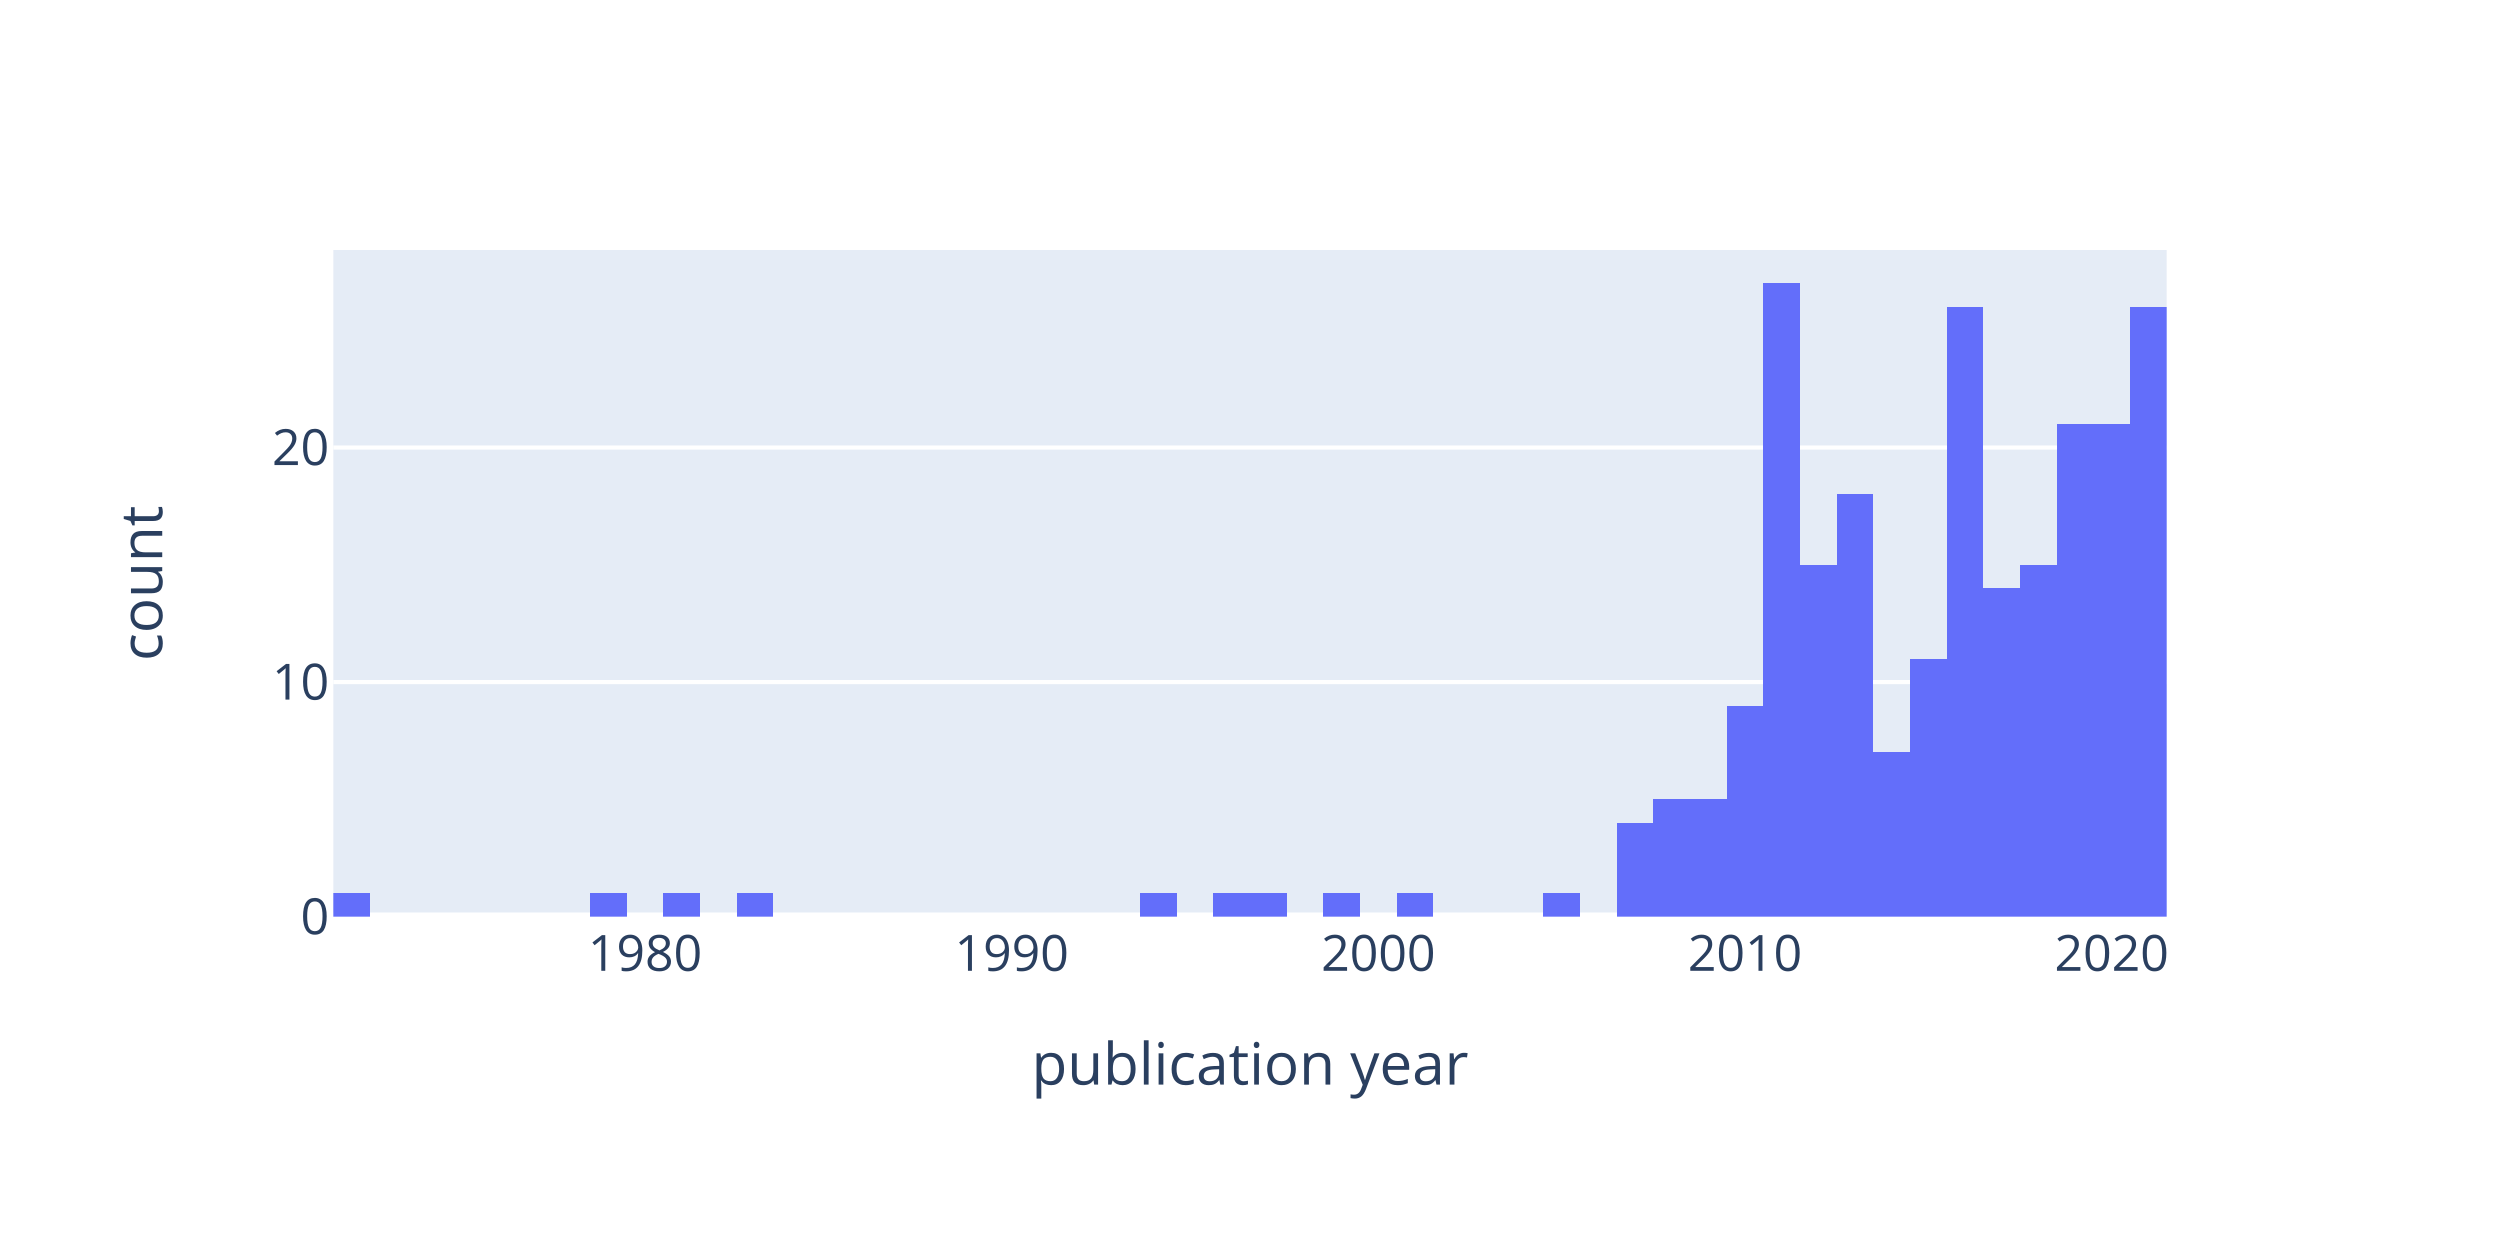
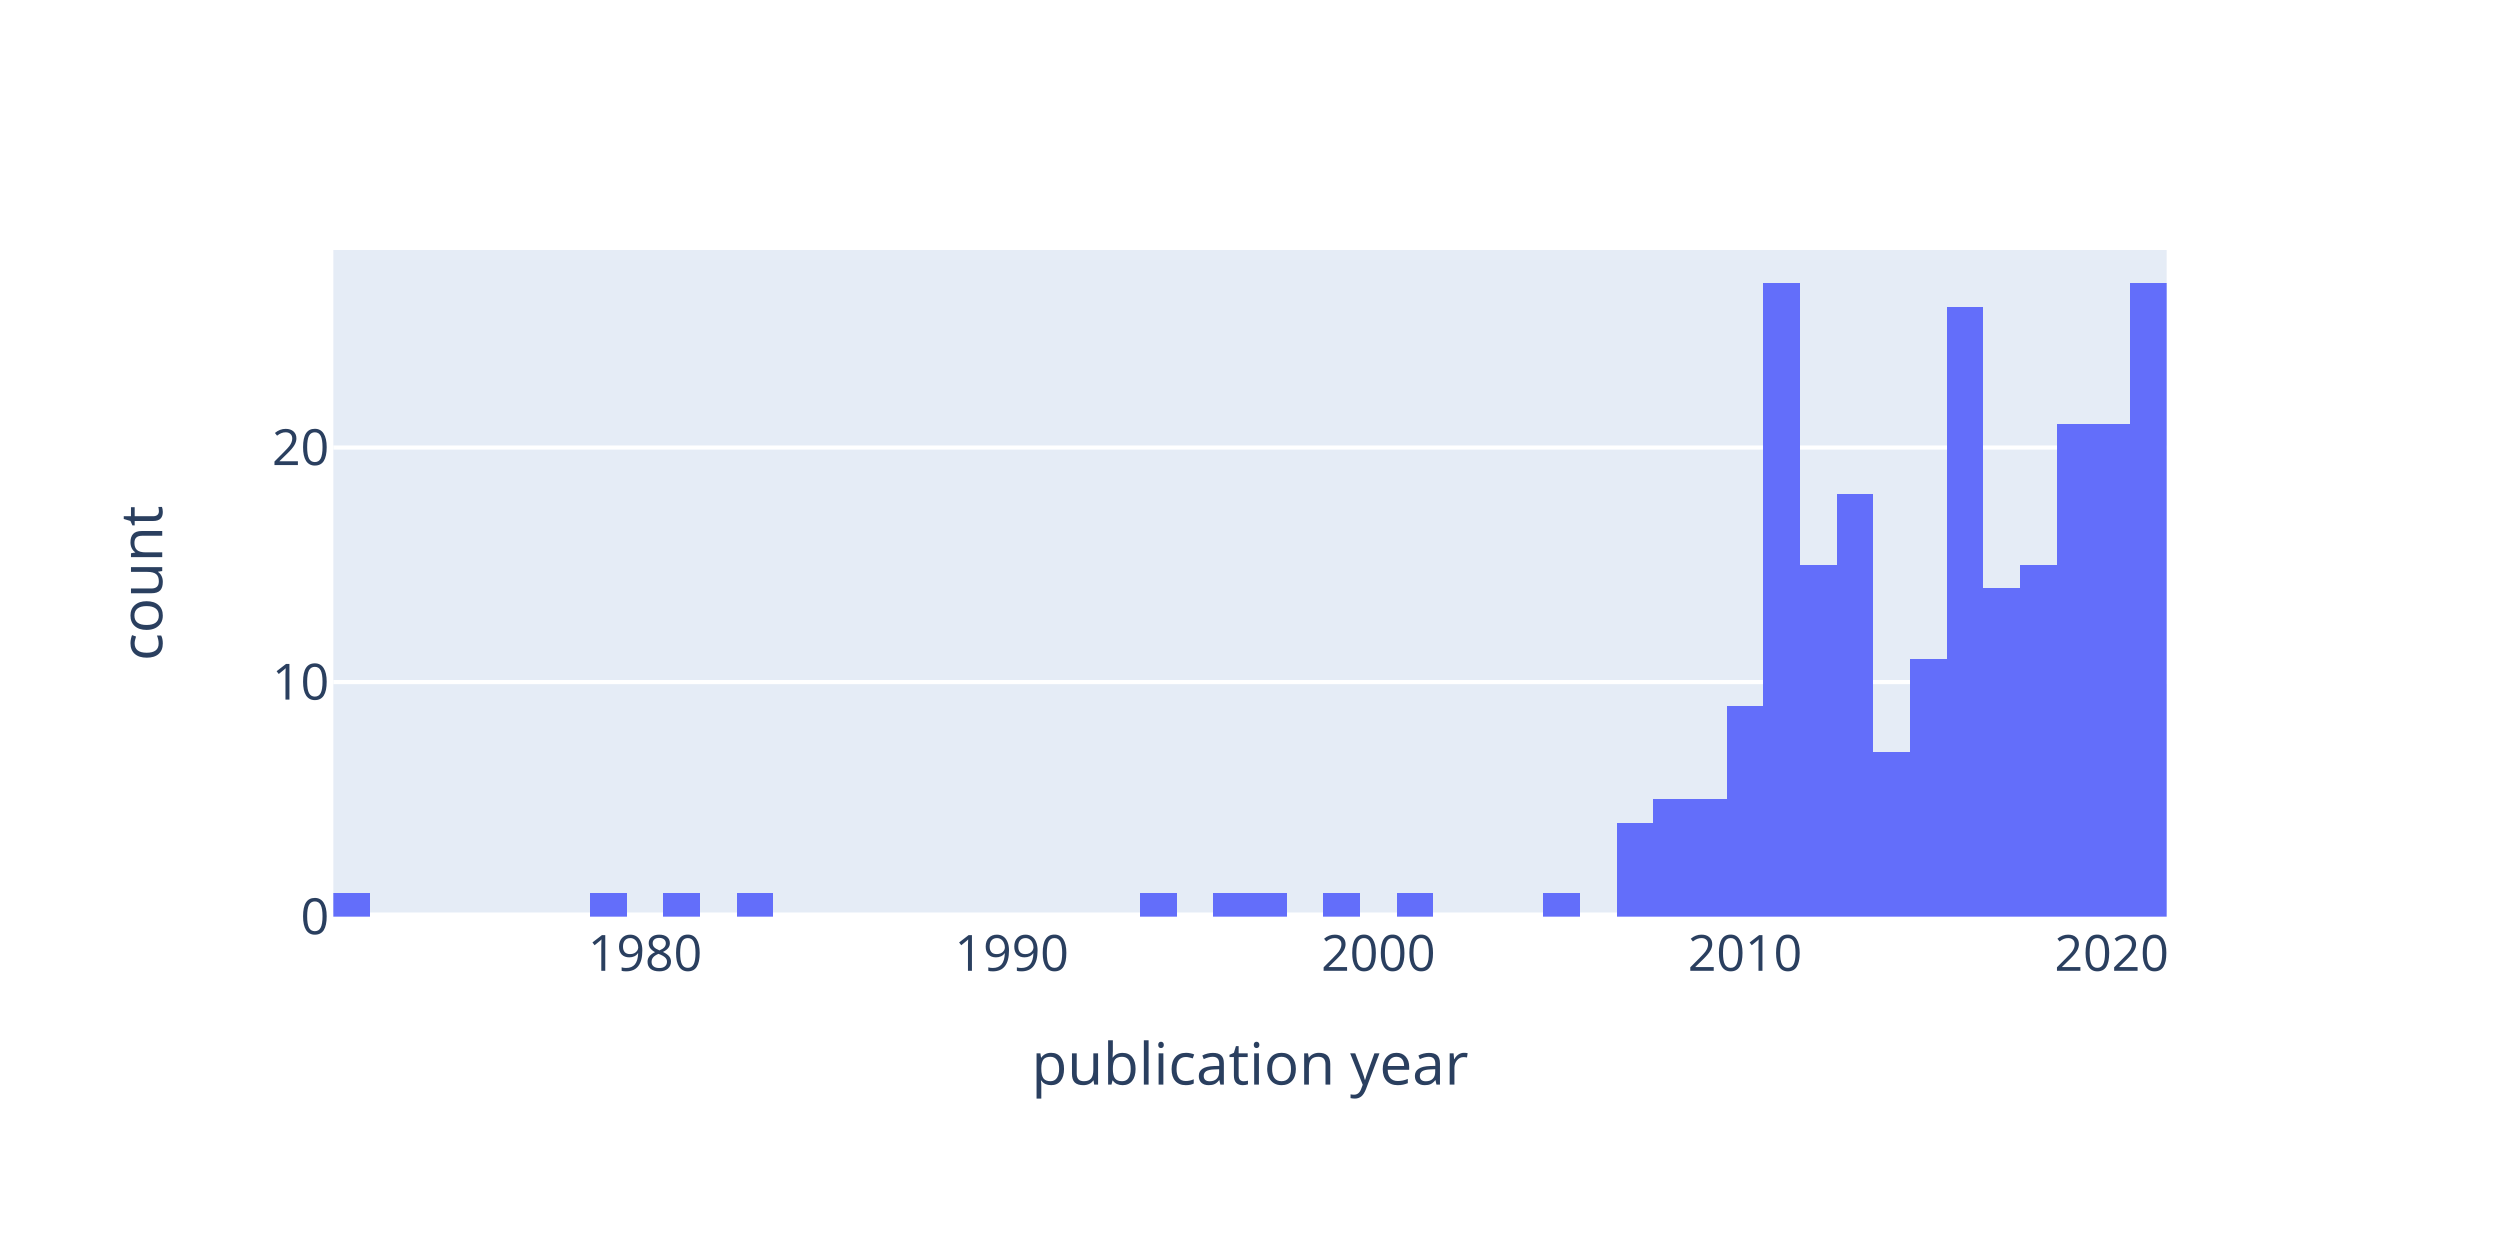
<svg xmlns="http://www.w3.org/2000/svg" class="main-svg" width="600" height="300" style="" viewBox="0 0 600 300">
  <rect x="0" y="0" width="600" height="300" style="fill: rgb(255, 255, 255); fill-opacity: 1;" />
-   <defs id="defs-13b1d2">
+   <defs id="defs-be73a3">
    <g class="clips">
-       <clipPath id="clip13b1d2xyplot" class="plotclip">
+       <clipPath id="clipbe73a3xyplot" class="plotclip">
        <rect width="440" height="160" />
      </clipPath>
-       <clipPath class="axesclip" id="clip13b1d2x">
+       <clipPath class="axesclip" id="clipbe73a3x">
        <rect x="80" y="0" width="440" height="300" />
      </clipPath>
-       <clipPath class="axesclip" id="clip13b1d2y">
+       <clipPath class="axesclip" id="clipbe73a3y">
        <rect x="0" y="60" width="600" height="160" />
      </clipPath>
-       <clipPath class="axesclip" id="clip13b1d2xy">
+       <clipPath class="axesclip" id="clipbe73a3xy">
        <rect x="80" y="60" width="440" height="160" />
      </clipPath>
    </g>
    <g class="gradients" />
    <g class="patterns" />
  </defs>
  <g class="bglayer">
    <rect class="bg" x="80" y="60" width="440" height="160" style="fill: rgb(229, 236, 246); fill-opacity: 1; stroke-width: 0;" />
  </g>
  <g class="layer-below">
    <g class="imagelayer" />
    <g class="shapelayer" />
  </g>
  <g class="cartesianlayer">
    <g class="subplot xy">
      <g class="layer-subplot">
        <g class="shapelayer" />
        <g class="imagelayer" />
      </g>
      <g class="gridlayer">
        <g class="x" />
        <g class="y">
          <path class="ygrid crisp" transform="translate(0,163.7)" d="M80,0h440" style="stroke: rgb(255, 255, 255); stroke-opacity: 1; stroke-width: 1px;" />
          <path class="ygrid crisp" transform="translate(0,107.41)" d="M80,0h440" style="stroke: rgb(255, 255, 255); stroke-opacity: 1; stroke-width: 1px;" />
        </g>
      </g>
      <g class="zerolinelayer">
        <path class="yzl zl crisp" transform="translate(0,220)" d="M80,0h440" style="stroke: rgb(255, 255, 255); stroke-opacity: 1; stroke-width: 2px;" />
      </g>
      <path class="xlines-below" />
      <path class="ylines-below" />
      <g class="overlines-below" />
      <g class="xaxislayer-below" />
      <g class="yaxislayer-below" />
      <g class="overaxes-below" />
-       <g class="plot" transform="translate(80,60)" clip-path="url(#clip13b1d2xyplot)">
+       <g class="plot" transform="translate(80,60)" clip-path="url(#clipbe73a3xyplot)">
        <g class="barlayer mlayer">
          <g class="trace bars" shape-rendering="crispEdges" style="opacity: 1;">
            <g class="points">
              <g class="point">
                <path d="M0,160V154.37H8.8V160Z" style="vector-effect: non-scaling-stroke; opacity: 1; stroke-width: 0px; fill: rgb(99, 110, 250); fill-opacity: 1;" />
              </g>
              <g class="point">
                <path d="M0,0Z" style="vector-effect: non-scaling-stroke; opacity: 1; stroke-width: 0px; fill: rgb(99, 110, 250); fill-opacity: 1;" />
              </g>
              <g class="point">
                <path d="M0,0Z" style="vector-effect: non-scaling-stroke; opacity: 1; stroke-width: 0px; fill: rgb(99, 110, 250); fill-opacity: 1;" />
              </g>
              <g class="point">
                <path d="M0,0Z" style="vector-effect: non-scaling-stroke; opacity: 1; stroke-width: 0px; fill: rgb(99, 110, 250); fill-opacity: 1;" />
              </g>
              <g class="point">
                <path d="M0,0Z" style="vector-effect: non-scaling-stroke; opacity: 1; stroke-width: 0px; fill: rgb(99, 110, 250); fill-opacity: 1;" />
              </g>
              <g class="point">
                <path d="M0,0Z" style="vector-effect: non-scaling-stroke; opacity: 1; stroke-width: 0px; fill: rgb(99, 110, 250); fill-opacity: 1;" />
              </g>
              <g class="point">
                <path d="M0,0Z" style="vector-effect: non-scaling-stroke; opacity: 1; stroke-width: 0px; fill: rgb(99, 110, 250); fill-opacity: 1;" />
              </g>
              <g class="point">
                <path d="M61.6,160V154.37H70.4V160Z" style="vector-effect: non-scaling-stroke; opacity: 1; stroke-width: 0px; fill: rgb(99, 110, 250); fill-opacity: 1;" />
              </g>
              <g class="point">
                <path d="M0,0Z" style="vector-effect: non-scaling-stroke; opacity: 1; stroke-width: 0px; fill: rgb(99, 110, 250); fill-opacity: 1;" />
              </g>
              <g class="point">
                <path d="M79.2,160V154.37H88V160Z" style="vector-effect: non-scaling-stroke; opacity: 1; stroke-width: 0px; fill: rgb(99, 110, 250); fill-opacity: 1;" />
              </g>
              <g class="point">
                <path d="M0,0Z" style="vector-effect: non-scaling-stroke; opacity: 1; stroke-width: 0px; fill: rgb(99, 110, 250); fill-opacity: 1;" />
              </g>
              <g class="point">
                <path d="M96.8,160V154.37H105.6V160Z" style="vector-effect: non-scaling-stroke; opacity: 1; stroke-width: 0px; fill: rgb(99, 110, 250); fill-opacity: 1;" />
              </g>
              <g class="point">
                <path d="M0,0Z" style="vector-effect: non-scaling-stroke; opacity: 1; stroke-width: 0px; fill: rgb(99, 110, 250); fill-opacity: 1;" />
              </g>
              <g class="point">
                <path d="M0,0Z" style="vector-effect: non-scaling-stroke; opacity: 1; stroke-width: 0px; fill: rgb(99, 110, 250); fill-opacity: 1;" />
              </g>
              <g class="point">
                <path d="M0,0Z" style="vector-effect: non-scaling-stroke; opacity: 1; stroke-width: 0px; fill: rgb(99, 110, 250); fill-opacity: 1;" />
              </g>
              <g class="point">
                <path d="M0,0Z" style="vector-effect: non-scaling-stroke; opacity: 1; stroke-width: 0px; fill: rgb(99, 110, 250); fill-opacity: 1;" />
              </g>
              <g class="point">
                <path d="M0,0Z" style="vector-effect: non-scaling-stroke; opacity: 1; stroke-width: 0px; fill: rgb(99, 110, 250); fill-opacity: 1;" />
              </g>
              <g class="point">
                <path d="M0,0Z" style="vector-effect: non-scaling-stroke; opacity: 1; stroke-width: 0px; fill: rgb(99, 110, 250); fill-opacity: 1;" />
              </g>
              <g class="point">
                <path d="M0,0Z" style="vector-effect: non-scaling-stroke; opacity: 1; stroke-width: 0px; fill: rgb(99, 110, 250); fill-opacity: 1;" />
              </g>
              <g class="point">
                <path d="M0,0Z" style="vector-effect: non-scaling-stroke; opacity: 1; stroke-width: 0px; fill: rgb(99, 110, 250); fill-opacity: 1;" />
              </g>
              <g class="point">
                <path d="M0,0Z" style="vector-effect: non-scaling-stroke; opacity: 1; stroke-width: 0px; fill: rgb(99, 110, 250); fill-opacity: 1;" />
              </g>
              <g class="point">
                <path d="M0,0Z" style="vector-effect: non-scaling-stroke; opacity: 1; stroke-width: 0px; fill: rgb(99, 110, 250); fill-opacity: 1;" />
              </g>
              <g class="point">
                <path d="M193.6,160V154.37H202.4V160Z" style="vector-effect: non-scaling-stroke; opacity: 1; stroke-width: 0px; fill: rgb(99, 110, 250); fill-opacity: 1;" />
              </g>
              <g class="point">
                <path d="M0,0Z" style="vector-effect: non-scaling-stroke; opacity: 1; stroke-width: 0px; fill: rgb(99, 110, 250); fill-opacity: 1;" />
              </g>
              <g class="point">
                <path d="M211.2,160V154.37H220V160Z" style="vector-effect: non-scaling-stroke; opacity: 1; stroke-width: 0px; fill: rgb(99, 110, 250); fill-opacity: 1;" />
              </g>
              <g class="point">
                <path d="M220,160V154.37H228.8V160Z" style="vector-effect: non-scaling-stroke; opacity: 1; stroke-width: 0px; fill: rgb(99, 110, 250); fill-opacity: 1;" />
              </g>
              <g class="point">
                <path d="M0,0Z" style="vector-effect: non-scaling-stroke; opacity: 1; stroke-width: 0px; fill: rgb(99, 110, 250); fill-opacity: 1;" />
              </g>
              <g class="point">
                <path d="M237.6,160V154.37H246.4V160Z" style="vector-effect: non-scaling-stroke; opacity: 1; stroke-width: 0px; fill: rgb(99, 110, 250); fill-opacity: 1;" />
              </g>
              <g class="point">
                <path d="M0,0Z" style="vector-effect: non-scaling-stroke; opacity: 1; stroke-width: 0px; fill: rgb(99, 110, 250); fill-opacity: 1;" />
              </g>
              <g class="point">
                <path d="M255.2,160V154.37H264V160Z" style="vector-effect: non-scaling-stroke; opacity: 1; stroke-width: 0px; fill: rgb(99, 110, 250); fill-opacity: 1;" />
              </g>
              <g class="point">
                <path d="M0,0Z" style="vector-effect: non-scaling-stroke; opacity: 1; stroke-width: 0px; fill: rgb(99, 110, 250); fill-opacity: 1;" />
              </g>
              <g class="point">
                <path d="M0,0Z" style="vector-effect: non-scaling-stroke; opacity: 1; stroke-width: 0px; fill: rgb(99, 110, 250); fill-opacity: 1;" />
              </g>
              <g class="point">
                <path d="M0,0Z" style="vector-effect: non-scaling-stroke; opacity: 1; stroke-width: 0px; fill: rgb(99, 110, 250); fill-opacity: 1;" />
              </g>
              <g class="point">
                <path d="M290.4,160V154.37H299.2V160Z" style="vector-effect: non-scaling-stroke; opacity: 1; stroke-width: 0px; fill: rgb(99, 110, 250); fill-opacity: 1;" />
              </g>
              <g class="point">
                <path d="M0,0Z" style="vector-effect: non-scaling-stroke; opacity: 1; stroke-width: 0px; fill: rgb(99, 110, 250); fill-opacity: 1;" />
              </g>
              <g class="point">
                <path d="M308,160V137.48H316.8V160Z" style="vector-effect: non-scaling-stroke; opacity: 1; stroke-width: 0px; fill: rgb(99, 110, 250); fill-opacity: 1;" />
              </g>
              <g class="point">
                <path d="M316.8,160V131.85H325.6V160Z" style="vector-effect: non-scaling-stroke; opacity: 1; stroke-width: 0px; fill: rgb(99, 110, 250); fill-opacity: 1;" />
              </g>
              <g class="point">
                <path d="M325.6,160V131.85H334.4V160Z" style="vector-effect: non-scaling-stroke; opacity: 1; stroke-width: 0px; fill: rgb(99, 110, 250); fill-opacity: 1;" />
              </g>
              <g class="point">
                <path d="M334.4,160V109.33H343.2V160Z" style="vector-effect: non-scaling-stroke; opacity: 1; stroke-width: 0px; fill: rgb(99, 110, 250); fill-opacity: 1;" />
              </g>
              <g class="point">
                <path d="M343.2,160V8H352V160Z" style="vector-effect: non-scaling-stroke; opacity: 1; stroke-width: 0px; fill: rgb(99, 110, 250); fill-opacity: 1;" />
              </g>
              <g class="point">
                <path d="M352,160V75.56H360.8V160Z" style="vector-effect: non-scaling-stroke; opacity: 1; stroke-width: 0px; fill: rgb(99, 110, 250); fill-opacity: 1;" />
              </g>
              <g class="point">
                <path d="M360.8,160V58.67H369.6V160Z" style="vector-effect: non-scaling-stroke; opacity: 1; stroke-width: 0px; fill: rgb(99, 110, 250); fill-opacity: 1;" />
              </g>
              <g class="point">
                <path d="M369.6,160V120.59H378.4V160Z" style="vector-effect: non-scaling-stroke; opacity: 1; stroke-width: 0px; fill: rgb(99, 110, 250); fill-opacity: 1;" />
              </g>
              <g class="point">
                <path d="M378.4,160V98.07H387.2V160Z" style="vector-effect: non-scaling-stroke; opacity: 1; stroke-width: 0px; fill: rgb(99, 110, 250); fill-opacity: 1;" />
              </g>
              <g class="point">
                <path d="M387.2,160V13.63H396V160Z" style="vector-effect: non-scaling-stroke; opacity: 1; stroke-width: 0px; fill: rgb(99, 110, 250); fill-opacity: 1;" />
              </g>
              <g class="point">
                <path d="M396,160V81.19H404.8V160Z" style="vector-effect: non-scaling-stroke; opacity: 1; stroke-width: 0px; fill: rgb(99, 110, 250); fill-opacity: 1;" />
              </g>
              <g class="point">
                <path d="M404.8,160V75.56H413.6V160Z" style="vector-effect: non-scaling-stroke; opacity: 1; stroke-width: 0px; fill: rgb(99, 110, 250); fill-opacity: 1;" />
              </g>
              <g class="point">
                <path d="M413.6,160V41.78H422.4V160Z" style="vector-effect: non-scaling-stroke; opacity: 1; stroke-width: 0px; fill: rgb(99, 110, 250); fill-opacity: 1;" />
              </g>
              <g class="point">
                <path d="M422.4,160V41.78H431.2V160Z" style="vector-effect: non-scaling-stroke; opacity: 1; stroke-width: 0px; fill: rgb(99, 110, 250); fill-opacity: 1;" />
              </g>
              <g class="point">
-                 <path d="M431.2,160V13.63H440V160Z" style="vector-effect: non-scaling-stroke; opacity: 1; stroke-width: 0px; fill: rgb(99, 110, 250); fill-opacity: 1;" />
+                 <path d="M431.2,160V8H440V160Z" style="vector-effect: non-scaling-stroke; opacity: 1; stroke-width: 0px; fill: rgb(99, 110, 250); fill-opacity: 1;" />
              </g>
            </g>
          </g>
        </g>
      </g>
      <g class="overplot" />
      <path class="xlines-above crisp" d="M0,0" style="fill: none;" />
      <path class="ylines-above crisp" d="M0,0" style="fill: none;" />
      <g class="overlines-above" />
      <g class="xaxislayer-above">
        <g class="xtick">
          <text text-anchor="middle" x="0" y="233" transform="translate(154.8,0)" style="font-family: 'Open Sans', verdana, arial, sans-serif; font-size: 12px; fill: rgb(42, 63, 95); fill-opacity: 1; white-space: pre; opacity: 1;">1980</text>
        </g>
        <g class="xtick">
          <text text-anchor="middle" x="0" y="233" style="font-family: 'Open Sans', verdana, arial, sans-serif; font-size: 12px; fill: rgb(42, 63, 95); fill-opacity: 1; white-space: pre; opacity: 1;" transform="translate(242.8,0)">1990</text>
        </g>
        <g class="xtick">
          <text text-anchor="middle" x="0" y="233" style="font-family: 'Open Sans', verdana, arial, sans-serif; font-size: 12px; fill: rgb(42, 63, 95); fill-opacity: 1; white-space: pre; opacity: 1;" transform="translate(330.8,0)">2000</text>
        </g>
        <g class="xtick">
          <text text-anchor="middle" x="0" y="233" style="font-family: 'Open Sans', verdana, arial, sans-serif; font-size: 12px; fill: rgb(42, 63, 95); fill-opacity: 1; white-space: pre; opacity: 1;" transform="translate(418.8,0)">2010</text>
        </g>
        <g class="xtick">
          <text text-anchor="middle" x="0" y="233" style="font-family: 'Open Sans', verdana, arial, sans-serif; font-size: 12px; fill: rgb(42, 63, 95); fill-opacity: 1; white-space: pre; opacity: 1;" transform="translate(506.8,0)">2020</text>
        </g>
      </g>
      <g class="yaxislayer-above">
        <g class="ytick">
          <text text-anchor="end" x="79" y="4.2" transform="translate(0,220)" style="font-family: 'Open Sans', verdana, arial, sans-serif; font-size: 12px; fill: rgb(42, 63, 95); fill-opacity: 1; white-space: pre; opacity: 1;">0</text>
        </g>
        <g class="ytick">
          <text text-anchor="end" x="79" y="4.2" style="font-family: 'Open Sans', verdana, arial, sans-serif; font-size: 12px; fill: rgb(42, 63, 95); fill-opacity: 1; white-space: pre; opacity: 1;" transform="translate(0,163.7)">10</text>
        </g>
        <g class="ytick">
          <text text-anchor="end" x="79" y="4.2" style="font-family: 'Open Sans', verdana, arial, sans-serif; font-size: 12px; fill: rgb(42, 63, 95); fill-opacity: 1; white-space: pre; opacity: 1;" transform="translate(0,107.41)">20</text>
        </g>
      </g>
      <g class="overaxes-above" />
    </g>
  </g>
  <g class="polarlayer" />
  <g class="ternarylayer" />
  <g class="geolayer" />
  <g class="funnelarealayer" />
  <g class="pielayer" />
  <g class="iciclelayer" />
  <g class="treemaplayer" />
  <g class="sunburstlayer" />
  <g class="glimages" />
-   <defs id="topdefs-13b1d2">
+   <defs id="topdefs-be73a3">
    <g class="clips" />
  </defs>
  <g class="layer-above">
    <g class="imagelayer" />
    <g class="shapelayer" />
  </g>
  <g class="infolayer">
    <g class="g-gtitle" />
    <g class="g-xtitle">
      <text class="xtitle" x="300" y="260.3" text-anchor="middle" style="font-family: 'Open Sans', verdana, arial, sans-serif; font-size: 14px; fill: rgb(42, 63, 95); opacity: 1; font-weight: normal; white-space: pre;">publication year</text>
    </g>
    <g class="g-ytitle">
      <text class="ytitle" transform="rotate(-90,38.93438,140)" x="38.934" y="140" text-anchor="middle" style="font-family: 'Open Sans', verdana, arial, sans-serif; font-size: 14px; fill: rgb(42, 63, 95); opacity: 1; font-weight: normal; white-space: pre;">count</text>
    </g>
  </g>
</svg>
